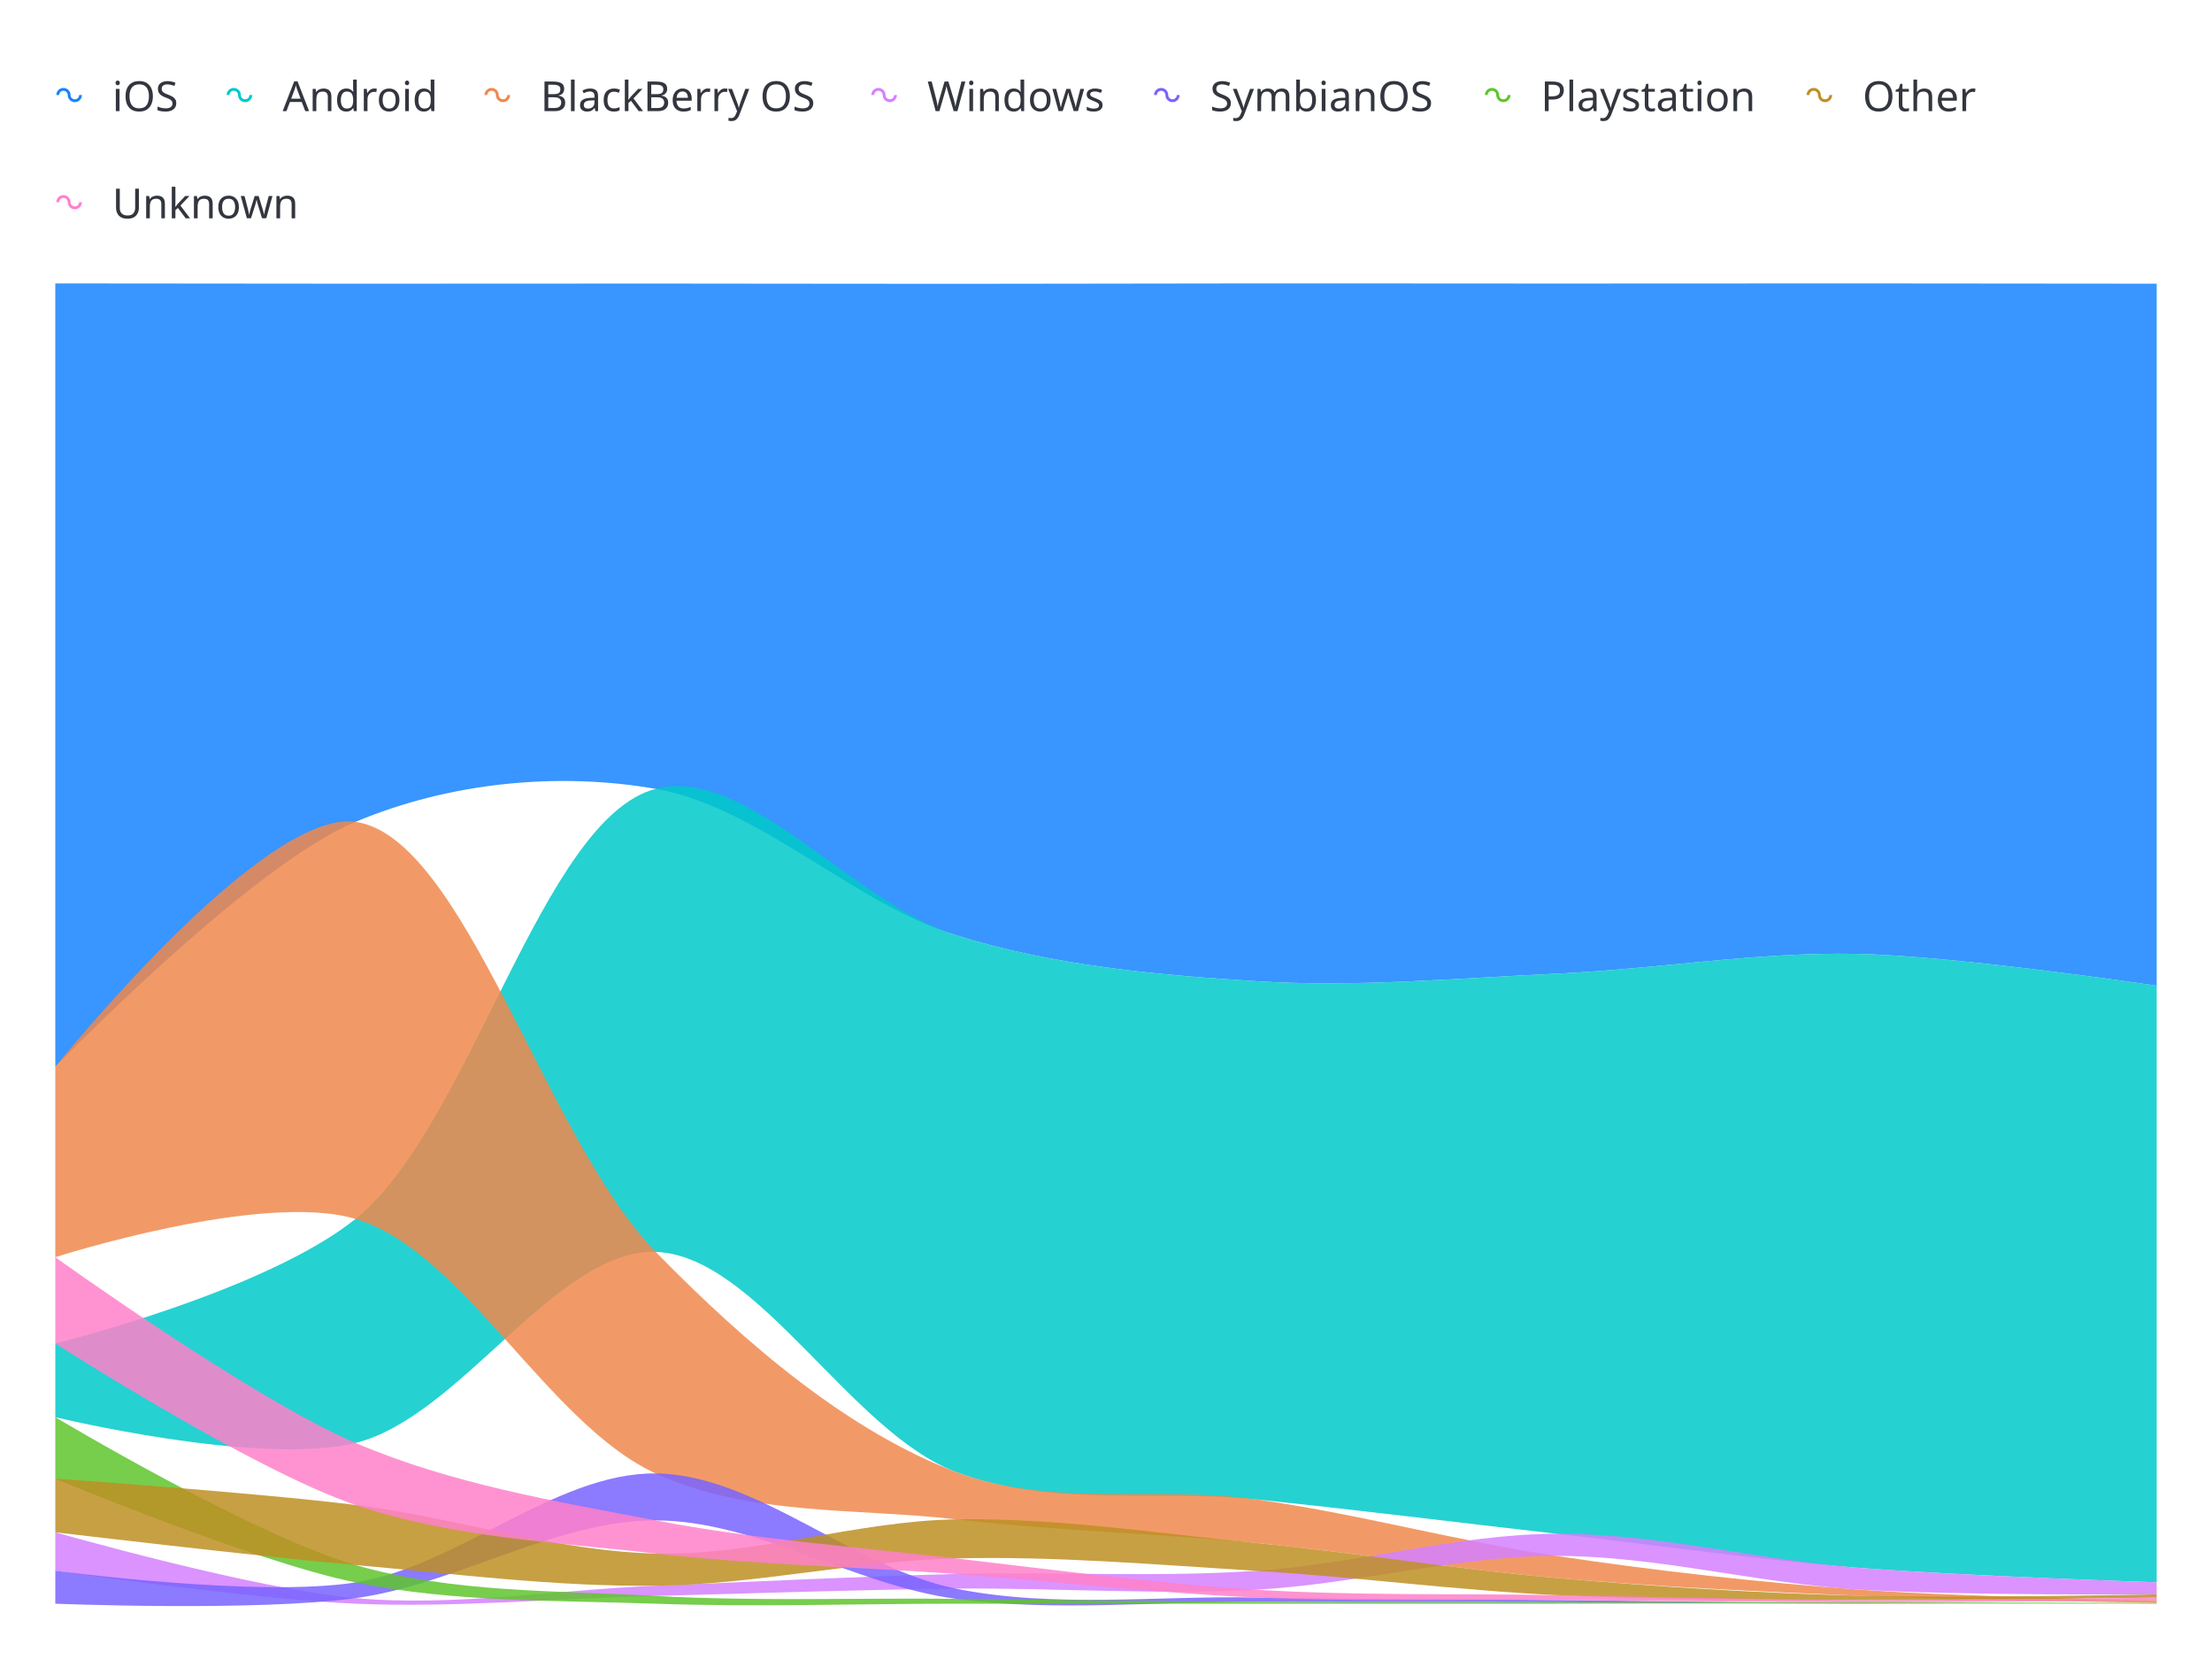
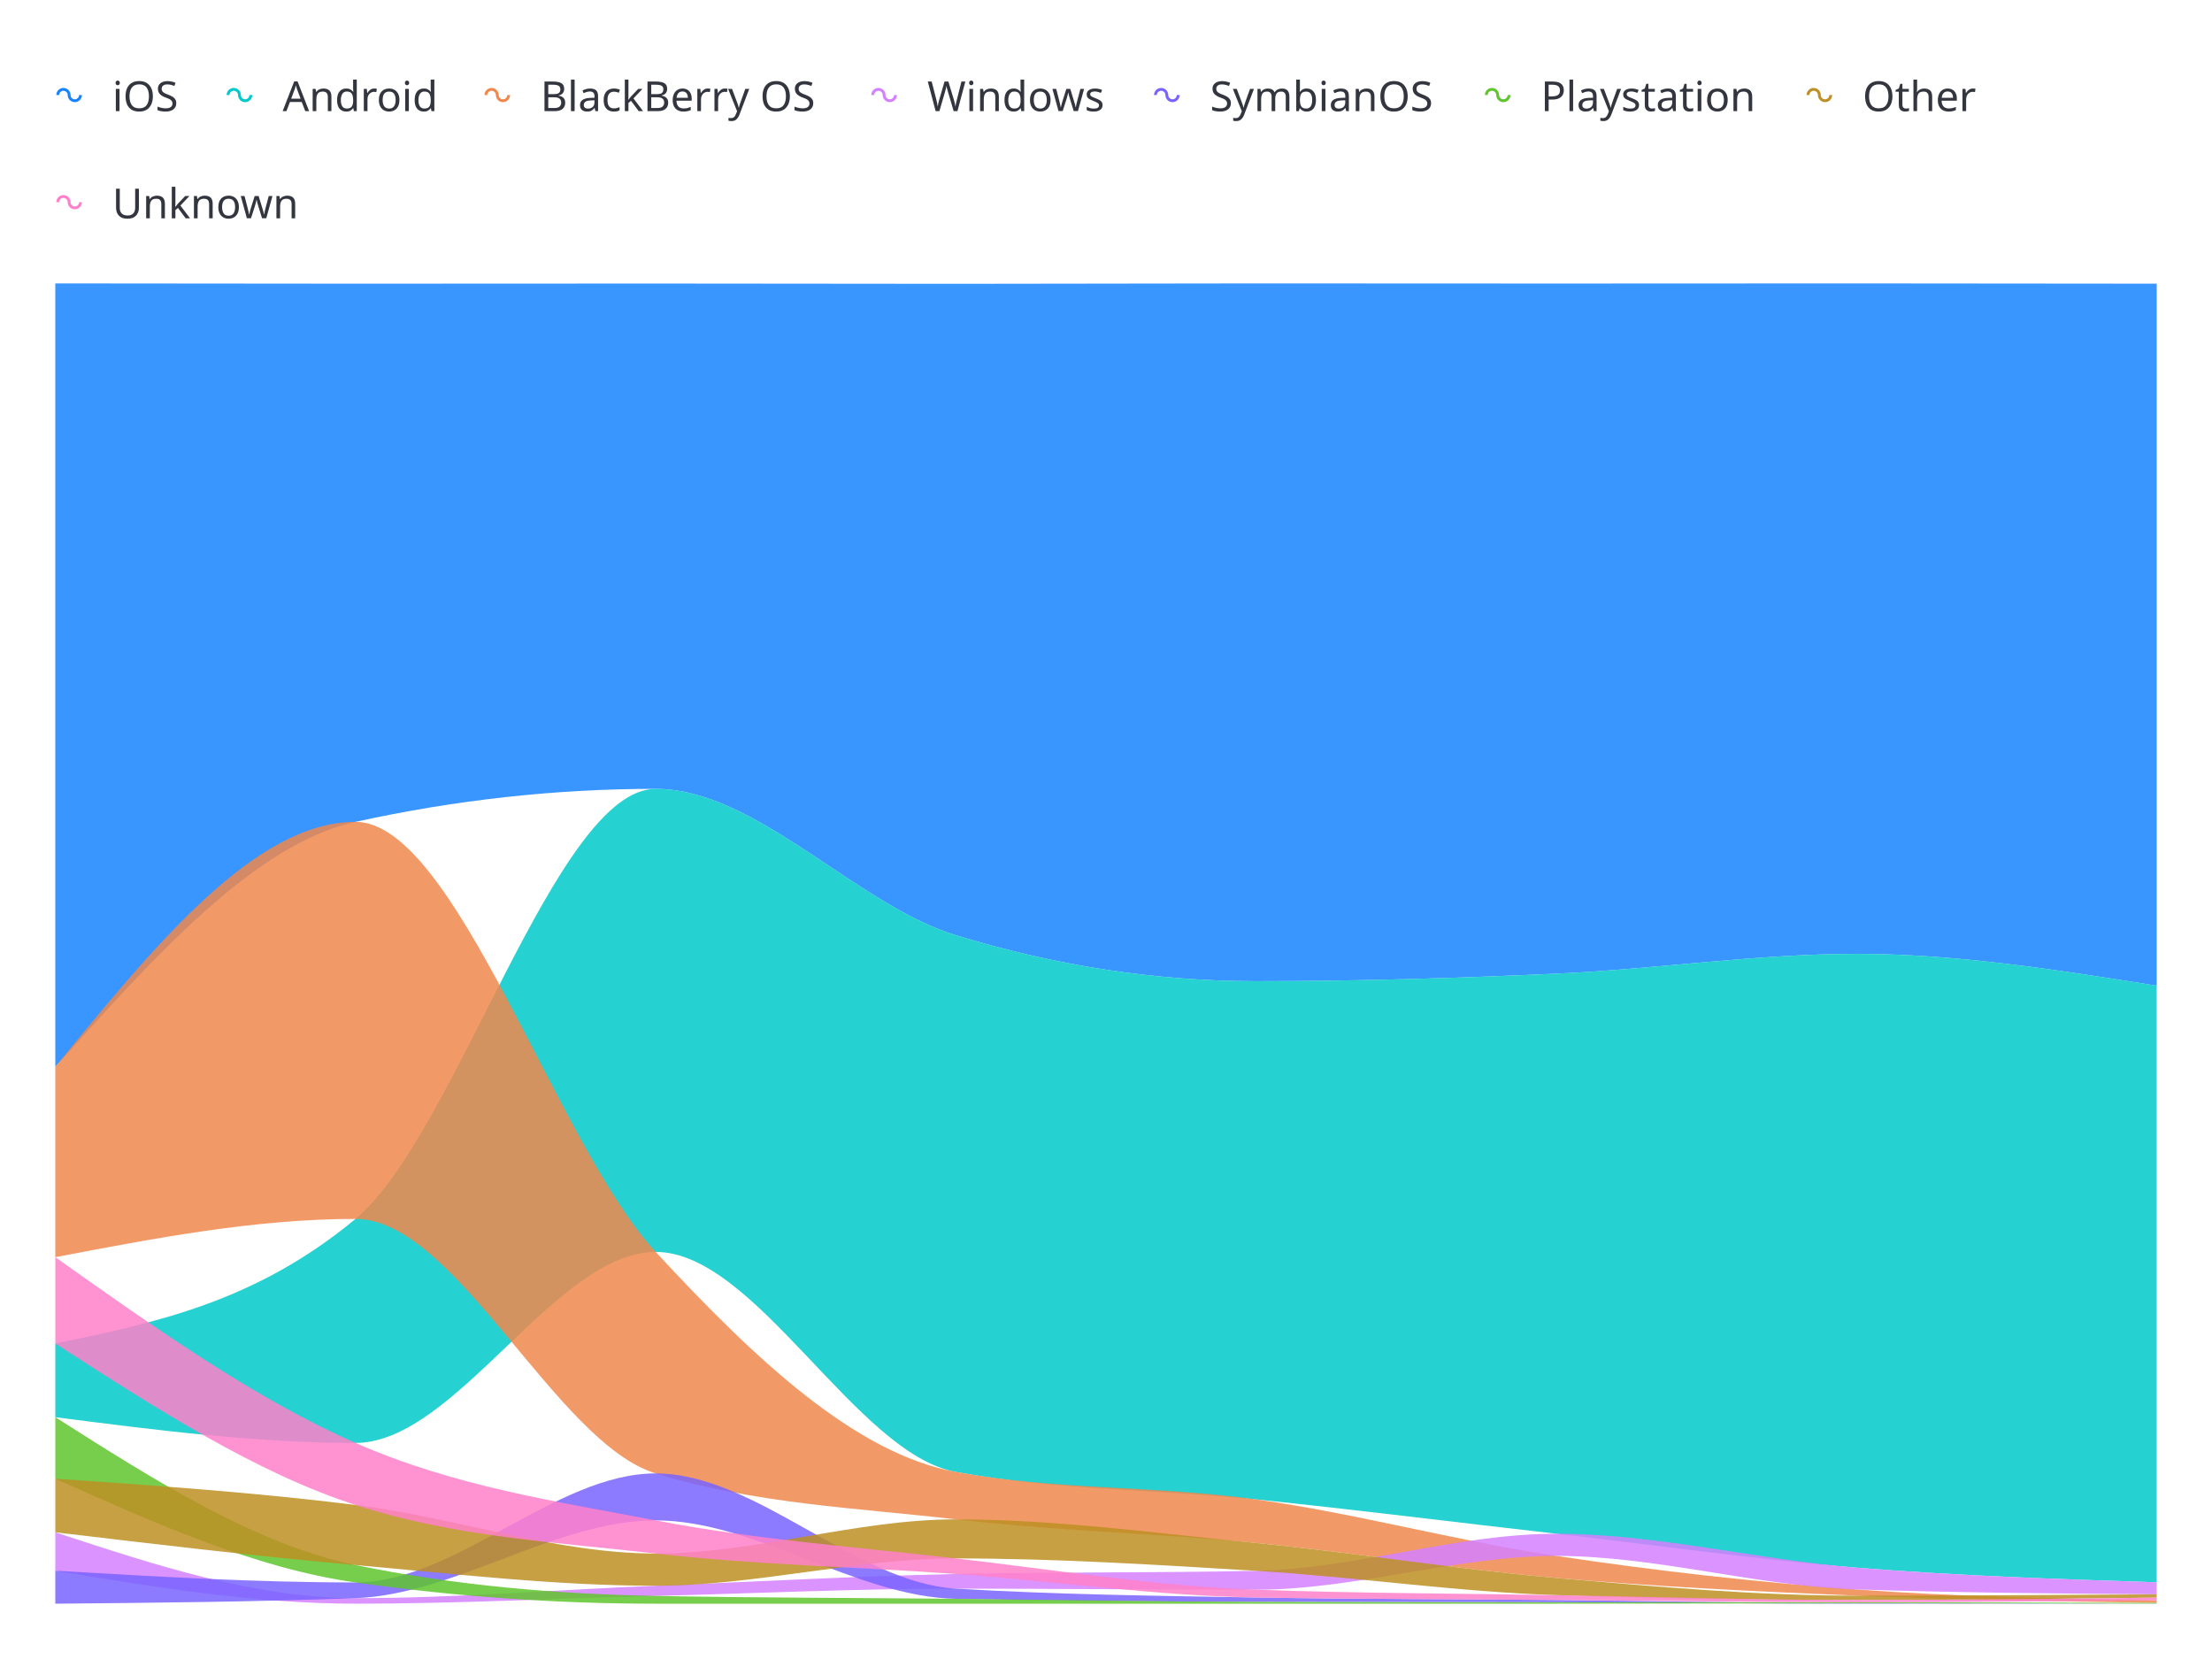
<svg xmlns="http://www.w3.org/2000/svg" width="640" height="480" style="background: transparent;" color-interpolation-filters="sRGB">
  <defs>
    <clipPath transform="matrix(1,0,0,1,-16,-16)" id="clip-path-106-22">
      <use href="#g-svg-106" transform="matrix(1,0,0,1,16,16)" />
    </clipPath>
-     <clipPath transform="matrix(1,0,0,1,-16,-81.99788)" id="clip-path-118-110">
-       <use href="#g-svg-118" transform="matrix(1,0,0,1,16,81.99788)" />
-     </clipPath>
-     <clipPath transform="matrix(1,0,0,1,-16,-227.4556)" id="clip-path-119-111">
-       <use href="#g-svg-119" transform="matrix(1,0,0,1,16,227.4556)" />
-     </clipPath>
-     <clipPath transform="matrix(1,0,0,1,-16,-237.6487)" id="clip-path-120-112">
-       <use href="#g-svg-120" transform="matrix(1,0,0,1,16,237.6487)" />
+     <clipPath transform="matrix(1,0,0,1,-16,-82)" id="clip-path-118-110">
+       <use href="#g-svg-118" transform="matrix(1,0,0,1,16,82)" />
+     </clipPath>
+     <clipPath transform="matrix(1,0,0,1,-16,-228.239)" id="clip-path-119-111">
+       <use href="#g-svg-119" transform="matrix(1,0,0,1,16,228.239)" />
+     </clipPath>
+     <clipPath transform="matrix(1,0,0,1,-16,-237.787)" id="clip-path-120-112">
+       <use href="#g-svg-120" transform="matrix(1,0,0,1,16,237.787)" />
    </clipPath>
    <clipPath transform="matrix(1,0,0,1,-16,-443.338)" id="clip-path-121-113">
      <use href="#g-svg-121" transform="matrix(1,0,0,1,16,443.338)" />
    </clipPath>
-     <clipPath transform="matrix(1,0,0,1,-16,-426.3021)" id="clip-path-122-114">
-       <use href="#g-svg-122" transform="matrix(1,0,0,1,16,426.3021)" />
+     <clipPath transform="matrix(1,0,0,1,-16,-426.304)" id="clip-path-122-114">
+       <use href="#g-svg-122" transform="matrix(1,0,0,1,16,426.304)" />
    </clipPath>
    <clipPath transform="matrix(1,0,0,1,-16,-410.034)" id="clip-path-123-115">
      <use href="#g-svg-123" transform="matrix(1,0,0,1,16,410.034)" />
    </clipPath>
    <clipPath transform="matrix(1,0,0,1,-16,-427.832)" id="clip-path-124-116">
      <use href="#g-svg-124" transform="matrix(1,0,0,1,16,427.832)" />
    </clipPath>
    <clipPath transform="matrix(1,0,0,1,-16,-363.745)" id="clip-path-125-117">
      <use href="#g-svg-125" transform="matrix(1,0,0,1,16,363.745)" />
    </clipPath>
  </defs>
  <g id="g-svg-camera" transform="matrix(1,0,0,1,0,0)">
    <g id="g-root" fill="none" transform="matrix(1,0,0,1,0,0)">
      <g id="g-svg-9" fill="none" transform="matrix(1,0,0,1,0,0)" class="view">
        <g transform="matrix(1,0,0,1,0,0)">
          <path id="g-svg-10" fill="rgba(0,0,0,0)" class="area" d="M 0,0 l 640,0 l 0,480 l-640 0 z" width="640" height="480" />
        </g>
        <g transform="matrix(1,0,0,1,16,16)">
          <path id="g-svg-11" fill="rgba(0,0,0,0)" class="area" d="M 0,0 l 608,0 l 0,448 l-608 0 z" width="608" height="448" />
        </g>
        <g transform="matrix(1,0,0,1,16,82)">
          <path id="g-svg-12" fill="rgba(0,0,0,0)" class="area" d="M 0,0 l 608,0 l 0,382 l-608 0 z" width="608" height="382" />
        </g>
        <g transform="matrix(1,0,0,1,16,82)">
          <path id="g-svg-13" fill="rgba(0,0,0,0)" class="area" d="M 0,0 l 608,0 l 0,382 l-608 0 z" width="608" height="382" />
        </g>
        <g id="g-svg-14" fill="none" transform="matrix(1,0,0,1,0,0)" class="component">
          <g id="g-svg-15" fill="none" width="608" height="54" transform="matrix(1,0,0,1,16,16)">
            <g id="g-svg-16" fill="none" class="legend-category" width="568.16" height="54" transform="matrix(1,0,0,1,0,0)">
              <g id="g-svg-17" fill="none" transform="matrix(1,0,0,1,0,0)" class="legend-title-group">
                <g id="g-svg-18" fill="none" width="568.16" height="54" transform="matrix(1,0,0,1,0,0)" class="legend-title" />
              </g>
              <g id="g-svg-19" fill="none" transform="matrix(1,0,0,1,0,0)" class="legend-items-group">
                <g id="g-svg-20" fill="none" width="568.16" height="54" transform="matrix(1,0,0,1,0,0)" class="legend-items">
                  <g id="g-svg-21" fill="none" transform="matrix(1,0,0,1,0,0)" class="items-navigator">
                    <g id="g-svg-22" fill="none" class="navigator-content-group" transform="matrix(1,0,0,1,0,0)" clip-path="url(#clip-path-106-22)">
                      <g id="g-svg-23" fill="none" class="navigator-play-window" transform="matrix(1,0,0,1,0,0)">
                        <g id="g-svg-89" fill="none" class="items-item-page" transform="matrix(1,0,0,1,0,0)">
                          <g id="g-svg-25" fill="none" transform="matrix(1,0,0,1,0,0)" class="items-item" width="37.28" height="23">
                            <g id="g-svg-31" fill="none" transform="matrix(1,0,0,1,0,0)" class="legend-category-item-background-group">
                              <g transform="matrix(1,0,0,1,0,0)">
                                <path id="g-svg-32" fill="rgba(0,0,0,0)" class="legend-category-item-background" d="M 0,0 l 37.28,0 l 0,23 l-37.28 0 z" width="37.28" height="23" visibility="visible" />
                              </g>
                            </g>
                            <g id="g-svg-26" fill="none" transform="matrix(0.411612,0,0,0.411612,4,11.5)" class="legend-category-item-marker-group">
                              <g transform="matrix(1,0,0,1,-8,-4)">
                                <path id="g-svg-27" fill="none" d="M 0,4 A 4 4 0 1 1 8 4 A 4 4 0 1 0 16 4" stroke="rgba(23,131,255,1)" stroke-width="2" class="legend-category-item-marker" visibility="visible" />
                              </g>
                            </g>
                            <g id="g-svg-28" fill="none" transform="matrix(1,0,0,1,16,11.5)" class="legend-category-item-label-group">
                              <g transform="matrix(1,0,0,1,0,0)">
                                <text id="g-svg-29" fill="rgba(29,33,41,1)" dominant-baseline="central" paint-order="stroke" dx="0.5" font-family="sans-serif" font-size="12" font-style="normal" font-variant="normal" font-weight="normal" stroke-width="1" text-anchor="left" class="legend-category-item-label" fill-opacity="0.9" visibility="visible">
                                  iOS
                                </text>
                              </g>
                            </g>
                            <g id="g-svg-30" fill="none" transform="matrix(1,0,0,1,0,0)" class="legend-category-item-value-group" />
                          </g>
                          <g id="g-svg-33" fill="none" transform="matrix(1,0,0,1,49.28,0)" class="items-item" width="62.6" height="23">
                            <g id="g-svg-39" fill="none" transform="matrix(1,0,0,1,0,0)" class="legend-category-item-background-group">
                              <g transform="matrix(1,0,0,1,0,0)">
                                <path id="g-svg-40" fill="rgba(0,0,0,0)" class="legend-category-item-background" d="M 0,0 l 62.6,0 l 0,23 l-62.6 0 z" width="62.6" height="23" visibility="visible" />
                              </g>
                            </g>
                            <g id="g-svg-34" fill="none" transform="matrix(0.411612,0,0,0.411612,4,11.5)" class="legend-category-item-marker-group">
                              <g transform="matrix(1,0,0,1,-8,-4)">
                                <path id="g-svg-35" fill="none" d="M 0,4 A 4 4 0 1 1 8 4 A 4 4 0 1 0 16 4" stroke="rgba(0,201,201,1)" stroke-width="2" class="legend-category-item-marker" visibility="visible" />
                              </g>
                            </g>
                            <g id="g-svg-36" fill="none" transform="matrix(1,0,0,1,16,11.5)" class="legend-category-item-label-group">
                              <g transform="matrix(1,0,0,1,0,0)">
                                <text id="g-svg-37" fill="rgba(29,33,41,1)" dominant-baseline="central" paint-order="stroke" dx="0.5" font-family="sans-serif" font-size="12" font-style="normal" font-variant="normal" font-weight="normal" stroke-width="1" text-anchor="left" class="legend-category-item-label" fill-opacity="0.9" visibility="visible">
                                  Android
                                </text>
                              </g>
                            </g>
                            <g id="g-svg-38" fill="none" transform="matrix(1,0,0,1,0,0)" class="legend-category-item-value-group" />
                          </g>
                          <g id="g-svg-41" fill="none" transform="matrix(1,0,0,1,123.88,0)" class="items-item" width="99.92" height="23">
                            <g id="g-svg-47" fill="none" transform="matrix(1,0,0,1,0,0)" class="legend-category-item-background-group">
                              <g transform="matrix(1,0,0,1,0,0)">
                                <path id="g-svg-48" fill="rgba(0,0,0,0)" class="legend-category-item-background" d="M 0,0 l 99.92,0 l 0,23 l-99.92 0 z" width="99.92" height="23" visibility="visible" />
                              </g>
                            </g>
                            <g id="g-svg-42" fill="none" transform="matrix(0.411612,0,0,0.411612,4,11.5)" class="legend-category-item-marker-group">
                              <g transform="matrix(1,0,0,1,-8,-4)">
                                <path id="g-svg-43" fill="none" d="M 0,4 A 4 4 0 1 1 8 4 A 4 4 0 1 0 16 4" stroke="rgba(240,136,77,1)" stroke-width="2" class="legend-category-item-marker" visibility="visible" />
                              </g>
                            </g>
                            <g id="g-svg-44" fill="none" transform="matrix(1,0,0,1,16,11.5)" class="legend-category-item-label-group">
                              <g transform="matrix(1,0,0,1,0,0)">
                                <text id="g-svg-45" fill="rgba(29,33,41,1)" dominant-baseline="central" paint-order="stroke" dx="0.5" font-family="sans-serif" font-size="12" font-style="normal" font-variant="normal" font-weight="normal" stroke-width="1" text-anchor="left" class="legend-category-item-label" fill-opacity="0.9" visibility="visible">
                                  BlackBerry OS
                                </text>
                              </g>
                            </g>
                            <g id="g-svg-46" fill="none" transform="matrix(1,0,0,1,0,0)" class="legend-category-item-value-group" />
                          </g>
                          <g id="g-svg-49" fill="none" transform="matrix(1,0,0,1,235.8,0)" class="items-item" width="69.8" height="23">
                            <g id="g-svg-55" fill="none" transform="matrix(1,0,0,1,0,0)" class="legend-category-item-background-group">
                              <g transform="matrix(1,0,0,1,0,0)">
                                <path id="g-svg-56" fill="rgba(0,0,0,0)" class="legend-category-item-background" d="M 0,0 l 69.8,0 l 0,23 l-69.8 0 z" width="69.8" height="23" visibility="visible" />
                              </g>
                            </g>
                            <g id="g-svg-50" fill="none" transform="matrix(0.411612,0,0,0.411612,4,11.5)" class="legend-category-item-marker-group">
                              <g transform="matrix(1,0,0,1,-8,-4)">
                                <path id="g-svg-51" fill="none" d="M 0,4 A 4 4 0 1 1 8 4 A 4 4 0 1 0 16 4" stroke="rgba(213,128,255,1)" stroke-width="2" class="legend-category-item-marker" visibility="visible" />
                              </g>
                            </g>
                            <g id="g-svg-52" fill="none" transform="matrix(1,0,0,1,16,11.5)" class="legend-category-item-label-group">
                              <g transform="matrix(1,0,0,1,0,0)">
                                <text id="g-svg-53" fill="rgba(29,33,41,1)" dominant-baseline="central" paint-order="stroke" dx="0.5" font-family="sans-serif" font-size="12" font-style="normal" font-variant="normal" font-weight="normal" stroke-width="1" text-anchor="left" class="legend-category-item-label" fill-opacity="0.9" visibility="visible">
                                  Windows
                                </text>
                              </g>
                            </g>
                            <g id="g-svg-54" fill="none" transform="matrix(1,0,0,1,0,0)" class="legend-category-item-value-group" />
                          </g>
                          <g id="g-svg-57" fill="none" transform="matrix(1,0,0,1,317.6,0)" class="items-item" width="83.72" height="23">
                            <g id="g-svg-63" fill="none" transform="matrix(1,0,0,1,0,0)" class="legend-category-item-background-group">
                              <g transform="matrix(1,0,0,1,0,0)">
                                <path id="g-svg-64" fill="rgba(0,0,0,0)" class="legend-category-item-background" d="M 0,0 l 83.72,0 l 0,23 l-83.72 0 z" width="83.72" height="23" visibility="visible" />
                              </g>
                            </g>
                            <g id="g-svg-58" fill="none" transform="matrix(0.411612,0,0,0.411612,4,11.5)" class="legend-category-item-marker-group">
                              <g transform="matrix(1,0,0,1,-8,-4)">
                                <path id="g-svg-59" fill="none" d="M 0,4 A 4 4 0 1 1 8 4 A 4 4 0 1 0 16 4" stroke="rgba(120,99,255,1)" stroke-width="2" class="legend-category-item-marker" visibility="visible" />
                              </g>
                            </g>
                            <g id="g-svg-60" fill="none" transform="matrix(1,0,0,1,16,11.5)" class="legend-category-item-label-group">
                              <g transform="matrix(1,0,0,1,0,0)">
                                <text id="g-svg-61" fill="rgba(29,33,41,1)" dominant-baseline="central" paint-order="stroke" dx="0.5" font-family="sans-serif" font-size="12" font-style="normal" font-variant="normal" font-weight="normal" stroke-width="1" text-anchor="left" class="legend-category-item-label" fill-opacity="0.9" visibility="visible">
                                  SymbianOS
                                </text>
                              </g>
                            </g>
                            <g id="g-svg-62" fill="none" transform="matrix(1,0,0,1,0,0)" class="legend-category-item-value-group" />
                          </g>
                          <g id="g-svg-65" fill="none" transform="matrix(1,0,0,1,413.32,0)" class="items-item" width="81.08" height="23">
                            <g id="g-svg-71" fill="none" transform="matrix(1,0,0,1,0,0)" class="legend-category-item-background-group">
                              <g transform="matrix(1,0,0,1,0,0)">
                                <path id="g-svg-72" fill="rgba(0,0,0,0)" class="legend-category-item-background" d="M 0,0 l 81.08,0 l 0,23 l-81.08 0 z" width="81.08" height="23" visibility="visible" />
                              </g>
                            </g>
                            <g id="g-svg-66" fill="none" transform="matrix(0.411612,0,0,0.411612,4,11.5)" class="legend-category-item-marker-group">
                              <g transform="matrix(1,0,0,1,-8,-4)">
                                <path id="g-svg-67" fill="none" d="M 0,4 A 4 4 0 1 1 8 4 A 4 4 0 1 0 16 4" stroke="rgba(96,196,45,1)" stroke-width="2" class="legend-category-item-marker" visibility="visible" />
                              </g>
                            </g>
                            <g id="g-svg-68" fill="none" transform="matrix(1,0,0,1,16,11.5)" class="legend-category-item-label-group">
                              <g transform="matrix(1,0,0,1,0,0)">
                                <text id="g-svg-69" fill="rgba(29,33,41,1)" dominant-baseline="central" paint-order="stroke" dx="0.5" font-family="sans-serif" font-size="12" font-style="normal" font-variant="normal" font-weight="normal" stroke-width="1" text-anchor="left" class="legend-category-item-label" fill-opacity="0.9" visibility="visible">
                                  Playstation
                                </text>
                              </g>
                            </g>
                            <g id="g-svg-70" fill="none" transform="matrix(1,0,0,1,0,0)" class="legend-category-item-value-group" />
                          </g>
                          <g id="g-svg-73" fill="none" transform="matrix(1,0,0,1,506.4,0)" class="items-item" width="49.76" height="23">
                            <g id="g-svg-79" fill="none" transform="matrix(1,0,0,1,0,0)" class="legend-category-item-background-group">
                              <g transform="matrix(1,0,0,1,0,0)">
                                <path id="g-svg-80" fill="rgba(0,0,0,0)" class="legend-category-item-background" d="M 0,0 l 49.76,0 l 0,23 l-49.76 0 z" width="49.76" height="23" visibility="visible" />
                              </g>
                            </g>
                            <g id="g-svg-74" fill="none" transform="matrix(0.411612,0,0,0.411612,4,11.5)" class="legend-category-item-marker-group">
                              <g transform="matrix(1,0,0,1,-8,-4)">
                                <path id="g-svg-75" fill="none" d="M 0,4 A 4 4 0 1 1 8 4 A 4 4 0 1 0 16 4" stroke="rgba(189,143,36,1)" stroke-width="2" class="legend-category-item-marker" visibility="visible" />
                              </g>
                            </g>
                            <g id="g-svg-76" fill="none" transform="matrix(1,0,0,1,16,11.5)" class="legend-category-item-label-group">
                              <g transform="matrix(1,0,0,1,0,0)">
                                <text id="g-svg-77" fill="rgba(29,33,41,1)" dominant-baseline="central" paint-order="stroke" dx="0.5" font-family="sans-serif" font-size="12" font-style="normal" font-variant="normal" font-weight="normal" stroke-width="1" text-anchor="left" class="legend-category-item-label" fill-opacity="0.9" visibility="visible">
                                  Other
                                </text>
                              </g>
                            </g>
                            <g id="g-svg-78" fill="none" transform="matrix(1,0,0,1,0,0)" class="legend-category-item-value-group" />
                          </g>
                          <g id="g-svg-81" fill="none" transform="matrix(1,0,0,1,0,31)" class="items-item" width="70.88" height="23">
                            <g id="g-svg-87" fill="none" transform="matrix(1,0,0,1,0,0)" class="legend-category-item-background-group">
                              <g transform="matrix(1,0,0,1,0,0)">
                                <path id="g-svg-88" fill="rgba(0,0,0,0)" class="legend-category-item-background" d="M 0,0 l 70.88,0 l 0,23 l-70.88 0 z" width="70.88" height="23" visibility="visible" />
                              </g>
                            </g>
                            <g id="g-svg-82" fill="none" transform="matrix(0.411612,0,0,0.411612,4,11.5)" class="legend-category-item-marker-group">
                              <g transform="matrix(1,0,0,1,-8,-4)">
                                <path id="g-svg-83" fill="none" d="M 0,4 A 4 4 0 1 1 8 4 A 4 4 0 1 0 16 4" stroke="rgba(255,128,202,1)" stroke-width="2" class="legend-category-item-marker" visibility="visible" />
                              </g>
                            </g>
                            <g id="g-svg-84" fill="none" transform="matrix(1,0,0,1,16,11.5)" class="legend-category-item-label-group">
                              <g transform="matrix(1,0,0,1,0,0)">
                                <text id="g-svg-85" fill="rgba(29,33,41,1)" dominant-baseline="central" paint-order="stroke" dx="0.5" font-family="sans-serif" font-size="12" font-style="normal" font-variant="normal" font-weight="normal" stroke-width="1" text-anchor="left" class="legend-category-item-label" fill-opacity="0.9" visibility="visible">
                                  Unknown
                                </text>
                              </g>
                            </g>
                            <g id="g-svg-86" fill="none" transform="matrix(1,0,0,1,0,0)" class="legend-category-item-value-group" />
                          </g>
                        </g>
                      </g>
                    </g>
                    <g id="g-svg-24" fill="none" transform="matrix(1,0,0,1,0,0)" class="navigator-controller" />
                    <g transform="matrix(1,0,0,1,0,0)">
                      <path id="g-svg-106" fill="none" d="M 0,0 l 556.16,0 l 0,54 l-556.16 0 z" class="navigator-clip-path" width="556.16" height="54" />
                    </g>
                  </g>
                </g>
              </g>
            </g>
          </g>
        </g>
        <g transform="matrix(1,0,0,1,16,82)">
          <path id="g-svg-107" fill="rgba(0,0,0,0)" class="plot" d="M 0,0 l 608,0 l 0,382 l-608 0 z" width="608" height="382" />
          <g id="g-svg-108" fill="none" transform="matrix(1,0,0,1,0,0)" class="main-layer">
-             <g transform="matrix(1,0,0,1,0,-0.002121)" clip-path="url(#clip-path-118-110)">
-               <path id="g-svg-110" fill="rgba(23,131,255,1)" d="M 0,0.002 C 0 0.002,57.905 0.072,86.857 0.078 C 115.81 0.085,144.762 0.034,173.714 0.04 C 202.667 0.047,231.619 0.123,260.571 0.117 C 289.524 0.11,318.476 0.015,347.429 0.002 C 376.381 -0.011,405.333 0.04,434.286 0.04 C 463.238 0.04,492.19 -0.004,521.143 0.002 C 550.095 0.008,608 0.078,608 0.078 L 608,203.185 C 608 203.185,550.12 194.556,521.143 193.981 C 492.215 193.406,463.252 198.392,434.286 199.71 C 405.347 201.026,376.3 203.719,347.429 201.887 C 318.394 200.044,288.868 197.435,260.571 188.596 C 230.897 179.326,203.433 151.407,173.714 146.241 C 145.455 141.328,114.219 144.317,86.857 155.789 C 55.864 168.782,0 226.674,0 226.674 Z" fill-opacity="0.85" stroke-width="0" stroke="rgba(23,131,255,1)" class="element" />
-               <g transform="matrix(1,0,0,1,0,0)">
-                 <path id="g-svg-118" fill="none" d="M 0,0 L 608,0 L 608,226.674 L 0,226.674 Z" />
-               </g>
-             </g>
-             <g transform="matrix(1,0,0,1,0,145.4556)" clip-path="url(#clip-path-119-111)">
-               <path id="g-svg-111" fill="rgba(0,201,201,1)" d="M 0,161.267 C 0 161.267,60.618 146.32,86.857 125.213 C 120.188 98.402,140.686 9.351,173.714 0.783 C 200.071 -6.055,230.897 33.868,260.571 43.138 C 288.868 51.977,318.394 54.586,347.429 56.429 C 376.3 58.261,405.347 55.568,434.286 54.252 C 463.252 52.934,492.215 47.948,521.143 48.523 C 550.12 49.098,608 57.727,608 57.727 L 608,230.357 C 608 230.357,550.058 228.455,521.143 226.117 C 492.153 223.774,463.237 219.593,434.286 216.302 C 405.332 213.011,376.398 209.352,347.429 206.372 C 318.493 203.395,288.152 208.868,260.571 198.428 C 229.925 186.827,203 135.726,173.714 134.761 C 145.081 133.818,117.117 182.603,86.857 190.026 C 59.012 196.857,0 182.578,0 182.578 Z" fill-opacity="0.85" stroke-width="0" stroke="rgba(0,201,201,1)" class="element" />
-               <g transform="matrix(1,0,0,1,0,0)">
-                 <path id="g-svg-119" fill="none" d="M 0,0 L 608,0 L 608,230.357 L 0,230.357 Z" />
-               </g>
-             </g>
-             <g transform="matrix(1,0,0,1,0,155.6487)" clip-path="url(#clip-path-120-112)">
-               <path id="g-svg-112" fill="rgba(240,136,77,1)" d="M 0,71.023 C 0 71.023,59.785 -3.635,86.857 0.138 C 118.354 4.526,141.823 91.93,173.714 124.568 C 200.581 152.063,229.925 176.634,260.571 188.235 C 288.152 198.675,318.571 192.153,347.429 196.179 C 376.477 200.232,405.252 208.178,434.286 212.525 C 463.157 216.848,492.15 220.081,521.143 222.226 C 550.055 224.365,608 225.396,608 225.396 L 608,226.122 C 608 226.122,550.085 225.224,521.143 224.021 C 492.18 222.818,463.202 221.438,434.286 218.903 C 405.297 216.363,376.407 211.61,347.429 208.783 C 318.503 205.96,289.463 205.289,260.571 201.946 C 231.557 198.589,201.021 201.097,173.714 188.655 C 142.629 174.492,117.975 124.245,86.857 115.02 C 59.57 106.931,0 126.096,0 126.096 Z" fill-opacity="0.85" stroke-width="0" stroke="rgba(240,136,77,1)" class="element" />
-               <g transform="matrix(1,0,0,1,0,0)">
-                 <path id="g-svg-120" fill="none" d="M 0,0 L 608,0 L 608,226.122 L 0,226.122 Z" />
+             <g transform="matrix(1,0,0,1,0,0)" clip-path="url(#clip-path-118-110)">
+               <path id="g-svg-110" fill="rgba(23,131,255,1)" d="M 0,0 C 28.952 0.038,57.905 0.076,86.857 0.076 C 115.81 0.076,144.762 0.038,173.714 0.038 C 202.667 0.038,231.619 0.115,260.571 0.115 C 289.524 0.115,318.476 0,347.429 0 C 376.381 0,405.333 0.038,434.286 0.038 C 463.238 0.038,492.19 0,521.143 0 C 550.095 0,579.048 0.038,608 0.076 L 608,203.183 C 579.048 198.581,550.095 193.979,521.143 193.979 C 492.19 193.979,463.238 198.39,434.286 199.708 C 405.333 201.025,376.381 201.885,347.429 201.885 C 318.476 201.885,289.524 197.455,260.571 188.594 C 231.619 179.733,202.667 146.239,173.714 146.239 C 144.762 146.239,115.81 149.421,86.857 155.787 C 57.905 162.152,28.952 194.412,0 226.672 Z" fill-opacity="0.85" stroke-width="0" stroke="rgba(23,131,255,1)" class="element" />
+               <g transform="matrix(1,0,0,1,0,0)">
+                 <path id="g-svg-118" fill="none" d="M 0,0 L 608,0 L 608,226.672 L 0,226.672 Z" />
+               </g>
+             </g>
+             <g transform="matrix(1,0,0,1,0,146.239)" clip-path="url(#clip-path-119-111)">
+               <path id="g-svg-111" fill="rgba(0,201,201,1)" d="M 0,160.484 C 28.952 154.475,57.905 148.466,86.857 124.43 C 115.81 100.395,144.762 0,173.714 0 C 202.667 0,231.619 33.494,260.571 42.355 C 289.524 51.216,318.476 55.646,347.429 55.646 C 376.381 55.646,405.333 54.786,434.286 53.469 C 463.238 52.151,492.19 47.74,521.143 47.74 C 550.095 47.74,579.048 52.342,608 56.944 L 608,229.574 C 579.048 228.625,550.095 227.677,521.143 225.334 C 492.19 222.992,463.238 218.81,434.286 215.519 C 405.333 212.228,376.381 208.568,347.429 205.589 C 318.476 202.61,289.524 202.941,260.571 197.645 C 231.619 192.349,202.667 133.978,173.714 133.978 C 144.762 133.978,115.81 189.243,86.857 189.243 C 57.905 189.243,28.952 185.519,0 181.795 Z" fill-opacity="0.85" stroke-width="0" stroke="rgba(0,201,201,1)" class="element" />
+               <g transform="matrix(1,0,0,1,0,0)">
+                 <path id="g-svg-119" fill="none" d="M 0,0 L 608,0 L 608,229.574 L 0,229.574 Z" />
+               </g>
+             </g>
+             <g transform="matrix(1,0,0,1,0,155.787)" clip-path="url(#clip-path-120-112)">
+               <path id="g-svg-112" fill="rgba(240,136,77,1)" d="M 0,70.885 C 28.952 35.442,57.905 0,86.857 0 C 115.81 0,144.762 93.081,173.714 124.43 C 202.667 155.78,231.619 182.801,260.571 188.097 C 289.524 193.393,318.476 191.993,347.429 196.041 C 376.381 200.089,405.333 208.046,434.286 212.387 C 463.238 216.729,492.19 219.975,521.143 222.088 C 550.095 224.202,579.048 224.73,608 225.258 L 608,225.984 C 579.048 225.535,550.095 225.086,521.143 223.883 C 492.19 222.68,463.238 221.305,434.286 218.765 C 405.333 216.226,376.381 211.471,347.429 208.645 C 318.476 205.818,289.524 205.163,260.571 201.808 C 231.619 198.454,202.667 197.378,173.714 188.517 C 144.762 179.657,115.81 114.882,86.857 114.882 C 57.905 114.882,28.952 120.42,0 125.958 Z" fill-opacity="0.85" stroke-width="0" stroke="rgba(240,136,77,1)" class="element" />
+               <g transform="matrix(1,0,0,1,0,0)">
+                 <path id="g-svg-120" fill="none" d="M 0,0 L 608,0 L 608,225.984 L 0,225.984 Z" />
              </g>
            </g>
            <g transform="matrix(1,0,0,1,0,361.338)" clip-path="url(#clip-path-121-113)">
-               <path id="g-svg-113" fill="rgba(213,128,255,1)" d="M 0,0 C 0 0,57.739 16.508,86.857 19.058 C 115.647 21.579,144.761 16.633,173.714 15.468 C 202.666 14.303,231.614 12.788,260.571 12.069 C 289.519 11.35,318.53 13.084,347.429 11.152 C 376.436 9.213,405.324 0.571,434.286 0.42 C 463.229 0.269,492.153 7.892,521.143 10.235 C 550.058 12.573,608 14.475,608 14.475 L 608,17.95 C 608 17.95,550.051 18.383,521.143 16.537 C 492.146 14.686,463.237 6.824,434.286 6.836 C 405.333 6.849,376.427 15.038,347.429 16.614 C 318.522 18.184,289.522 16.009,260.571 16.308 C 231.617 16.607,202.666 17.683,173.714 18.409 C 144.762 19.134,115.769 21.871,86.857 20.662 C 57.864 19.45,0 11.114,0 11.114 Z" fill-opacity="0.85" stroke-width="0" stroke="rgba(213,128,255,1)" class="element" />
-               <g transform="matrix(1,0,0,1,0,0)">
-                 <path id="g-svg-121" fill="none" d="M 0,0 L 608,0 L 608,20.966 L 0,20.966 Z" />
-               </g>
-             </g>
-             <g transform="matrix(1,0,0,1,0,344.3021)" clip-path="url(#clip-path-122-114)">
-               <path id="g-svg-114" fill="rgba(120,99,255,1)" d="M 0,28.15 C 0 28.15,58.334 35.995,86.857 31.549 C 116.266 26.965,144.811 -0.26,173.714 0.002 C 202.716 0.265,231.108 27.433,260.571 33.344 C 289.046 39.057,318.473 35.356,347.429 35.903 C 376.378 36.45,405.334 36.349,434.286 36.629 C 463.238 36.909,492.19 37.412,521.143 37.583 C 550.095 37.755,608 37.66,608 37.66 L 608,37.698 C 608 37.698,550.095 37.768,521.143 37.698 C 492.19 37.628,463.238 37.367,434.286 37.278 C 405.333 37.189,376.381 37.329,347.429 37.163 C 318.476 36.998,289.289 40.121,260.571 36.285 C 231.377 32.385,202.671 13.628,173.714 13.599 C 144.766 13.569,116.047 32.101,86.857 36.094 C 58.135 40.023,0 37.698,0 37.698 Z" fill-opacity="0.85" stroke-width="0" stroke="rgba(120,99,255,1)" class="element" />
-               <g transform="matrix(1,0,0,1,0,0)">
-                 <path id="g-svg-122" fill="none" d="M 0,0 L 608,0 L 608,38.381 L 0,38.381 Z" />
+               <path id="g-svg-113" fill="rgba(213,128,255,1)" d="M 0,0 C 28.952 9.529,57.905 19.058,86.857 19.058 C 115.81 19.058,144.762 16.633,173.714 15.468 C 202.667 14.303,231.619 12.68,260.571 12.069 C 289.524 11.458,318.476 11.763,347.429 11.152 C 376.381 10.541,405.333 0.42,434.286 0.42 C 463.238 0.42,492.19 7.893,521.143 10.235 C 550.095 12.578,579.048 13.526,608 14.475 L 608,17.95 C 579.048 17.715,550.095 17.479,521.143 16.537 C 492.19 15.595,463.238 6.836,434.286 6.836 C 405.333 6.836,376.381 16.614,347.429 16.614 C 318.476 16.614,289.524 16.308,260.571 16.308 C 231.619 16.308,202.667 17.683,173.714 18.409 C 144.762 19.134,115.81 20.662,86.857 20.662 C 57.905 20.662,28.952 15.888,0 11.114 Z" fill-opacity="0.85" stroke-width="0" stroke="rgba(213,128,255,1)" class="element" />
+               <g transform="matrix(1,0,0,1,0,0)">
+                 <path id="g-svg-121" fill="none" d="M 0,0 L 608,0 L 608,20.662 L 0,20.662 Z" />
+               </g>
+             </g>
+             <g transform="matrix(1,0,0,1,0,344.304)" clip-path="url(#clip-path-122-114)">
+               <path id="g-svg-114" fill="rgba(120,99,255,1)" d="M 0,28.148 C 28.952 29.847,57.905 31.547,86.857 31.547 C 115.81 31.547,144.762 0,173.714 0 C 202.667 0,231.619 31.636,260.571 33.342 C 289.524 35.048,318.476 35.417,347.429 35.901 C 376.381 36.385,405.333 36.347,434.286 36.627 C 463.238 36.907,492.19 37.53,521.143 37.581 C 550.095 37.632,579.048 37.645,608 37.658 L 608,37.696 C 579.048 37.696,550.095 37.696,521.143 37.696 C 492.19 37.696,463.238 37.352,434.286 37.276 C 405.333 37.199,376.381 37.238,347.429 37.161 C 318.476 37.085,289.524 36.868,260.571 36.283 C 231.619 35.697,202.667 13.597,173.714 13.597 C 144.762 13.597,115.81 35.023,86.857 36.092 C 57.905 37.161,28.952 37.429,0 37.696 Z" fill-opacity="0.85" stroke-width="0" stroke="rgba(120,99,255,1)" class="element" />
+               <g transform="matrix(1,0,0,1,0,0)">
+                 <path id="g-svg-122" fill="none" d="M 0,0 L 608,0 L 608,37.696 L 0,37.696 Z" />
              </g>
            </g>
            <g transform="matrix(1,0,0,1,0,328.034)" clip-path="url(#clip-path-123-115)">
-               <path id="g-svg-115" fill="rgba(96,196,45,1)" d="M 0,0 C 0 0,57.118 34.222,86.857 42.776 C 115.1 50.899,144.724 50.085,173.714 51.713 C 202.629 53.337,231.619 52.266,260.571 52.553 C 289.524 52.839,318.476 53.266,347.429 53.431 C 376.381 53.597,405.333 53.527,434.286 53.546 C 463.238 53.565,492.19 53.514,521.143 53.546 C 550.095 53.578,608 53.737,608 53.737 L 608,53.928 C 608 53.928,550.095 53.845,521.143 53.851 C 492.19 53.858,463.238 53.947,434.286 53.966 C 405.333 53.985,376.381 53.966,347.429 53.966 C 318.476 53.966,289.524 53.966,260.571 53.966 C 231.619 53.966,202.649 54.989,173.714 53.966 C 144.744 52.942,115.43 53.66,86.857 47.817 C 57.504 41.814,0 17.798,0 17.798 Z" fill-opacity="0.85" stroke-width="0" stroke="rgba(96,196,45,1)" class="element" />
-               <g transform="matrix(1,0,0,1,0,0)">
-                 <path id="g-svg-123" fill="none" d="M 0,0 L 608,0 L 608,54.421 L 0,54.421 Z" />
+               <path id="g-svg-115" fill="rgba(96,196,45,1)" d="M 0,0 C 28.952 18.409,57.905 36.818,86.857 42.776 C 115.81 48.734,144.762 51.152,173.714 51.713 C 202.667 52.273,231.619 52.266,260.571 52.553 C 289.524 52.839,318.476 53.355,347.429 53.431 C 376.381 53.508,405.333 53.546,434.286 53.546 C 463.238 53.546,492.19 53.546,521.143 53.546 C 550.095 53.546,579.048 53.641,608 53.737 L 608,53.928 C 579.048 53.89,550.095 53.851,521.143 53.851 C 492.19 53.851,463.238 53.966,434.286 53.966 C 405.333 53.966,376.381 53.966,347.429 53.966 C 318.476 53.966,289.524 53.966,260.571 53.966 C 231.619 53.966,202.667 53.966,173.714 53.966 C 144.762 53.966,115.81 51.916,86.857 47.817 C 57.905 43.718,28.952 30.758,0 17.798 Z" fill-opacity="0.85" stroke-width="0" stroke="rgba(96,196,45,1)" class="element" />
+               <g transform="matrix(1,0,0,1,0,0)">
+                 <path id="g-svg-123" fill="none" d="M 0,0 L 608,0 L 608,53.966 L 0,53.966 Z" />
              </g>
            </g>
            <g transform="matrix(1,0,0,1,0,345.832)" clip-path="url(#clip-path-124-116)">
-               <path id="g-svg-116" fill="rgba(189,143,36,1)" d="M 0,0 C 0 0,57.97 4.004,86.857 7.6 C 115.876 11.213,144.715 20.973,173.714 21.655 C 202.62 22.335,231.595 12.268,260.571 11.763 C 289.5 11.259,318.503 15.777,347.429 18.6 C 376.407 21.427,405.297 26.18,434.286 28.72 C 463.202 31.255,492.178 33.049,521.143 33.838 C 550.083 34.626,608 33.456,608 33.456 L 608,34.411 C 608 34.411,550.095 35.22,521.143 35.099 C 492.19 34.978,463.215 35.09,434.286 33.685 C 405.311 32.279,376.398 28.428,347.429 26.658 C 318.494 24.89,289.5 22.352,260.571 23.068 C 231.595 23.785,202.679 30.657,173.714 30.974 C 144.775 31.29,115.784 27.552,86.857 24.978 C 57.879 22.398,0 15.506,0 15.506 Z" fill-opacity="0.85" stroke-width="0" stroke="rgba(189,143,36,1)" class="element" />
-               <g transform="matrix(1,0,0,1,0,0)">
-                 <path id="g-svg-124" fill="none" d="M 0,0 L 608,0 L 608,35.111 L 0,35.111 Z" />
+               <path id="g-svg-116" fill="rgba(189,143,36,1)" d="M 0,0 C 28.952 1.995,57.905 3.991,86.857 7.6 C 115.81 11.209,144.762 21.655,173.714 21.655 C 202.667 21.655,231.619 11.763,260.571 11.763 C 289.524 11.763,318.476 15.773,347.429 18.6 C 376.381 21.426,405.333 26.181,434.286 28.72 C 463.238 31.26,492.19 33.838,521.143 33.838 C 550.095 33.838,579.048 33.647,608 33.456 L 608,34.411 C 579.048 34.755,550.095 35.099,521.143 35.099 C 492.19 35.099,463.238 34.628,434.286 33.685 C 405.333 32.743,376.381 28.428,347.429 26.658 C 318.476 24.889,289.524 23.068,260.571 23.068 C 231.619 23.068,202.667 30.974,173.714 30.974 C 144.762 30.974,115.81 27.556,86.857 24.978 C 57.905 22.4,28.952 18.953,0 15.506 Z" fill-opacity="0.85" stroke-width="0" stroke="rgba(189,143,36,1)" class="element" />
+               <g transform="matrix(1,0,0,1,0,0)">
+                 <path id="g-svg-124" fill="none" d="M 0,0 L 608,0 L 608,35.099 L 0,35.099 Z" />
              </g>
            </g>
            <g transform="matrix(1,0,0,1,0,281.745)" clip-path="url(#clip-path-125-117)">
-               <path id="g-svg-117" fill="rgba(255,128,202,1)" d="M 0,0 C 0 0,56.903 40.955,86.857 53.737 C 114.929 65.715,144.584 70.575,173.714 76.156 C 202.493 81.669,231.601 83.811,260.571 87.155 C 289.505 90.494,318.438 94.438,347.429 96.207 C 376.343 97.971,405.333 97.276,434.286 97.772 C 463.238 98.269,492.19 99.065,521.143 99.186 C 550.095 99.307,608 98.498,608 98.498 L 608,99.3 C 608 99.3,550.095 99.854,521.143 99.835 C 492.19 99.816,463.238 99.415,434.286 99.186 C 405.333 98.956,376.359 99.711,347.429 98.46 C 318.454 97.207,289.529 93.782,260.571 91.662 C 231.624 89.542,202.59 89.055,173.714 85.742 C 144.685 82.411,115.03 81.24,86.857 71.687 C 57.031 61.574,0 24.978,0 24.978 Z" fill-opacity="0.85" stroke-width="0" stroke="rgba(255,128,202,1)" class="element" />
+               <path id="g-svg-117" fill="rgba(255,128,202,1)" d="M 0,0 C 28.952 20.522,57.905 41.044,86.857 53.737 C 115.81 66.429,144.762 70.586,173.714 76.156 C 202.667 81.725,231.619 83.813,260.571 87.155 C 289.524 90.497,318.476 95.163,347.429 96.207 C 376.381 97.251,405.333 97.276,434.286 97.772 C 463.238 98.269,492.19 99.186,521.143 99.186 C 550.095 99.186,579.048 98.842,608 98.498 L 608,99.3 C 579.048 99.568,550.095 99.835,521.143 99.835 C 492.19 99.835,463.238 99.415,434.286 99.186 C 405.333 98.956,376.381 98.944,347.429 98.46 C 318.476 97.976,289.524 93.781,260.571 91.662 C 231.619 89.542,202.667 89.071,173.714 85.742 C 144.762 82.413,115.81 81.057,86.857 71.687 C 57.905 62.317,28.952 43.648,0 24.978 Z" fill-opacity="0.85" stroke-width="0" stroke="rgba(255,128,202,1)" class="element" />
              <g transform="matrix(1,0,0,1,0,0)">
                <path id="g-svg-125" fill="none" d="M 0,0 L 608,0 L 608,99.835 L 0,99.835 Z" />
              </g>
            </g>
          </g>
          <g id="g-svg-109" fill="none" transform="matrix(1,0,0,1,0,0)" class="label-layer" />
        </g>
      </g>
    </g>
  </g>
</svg>
